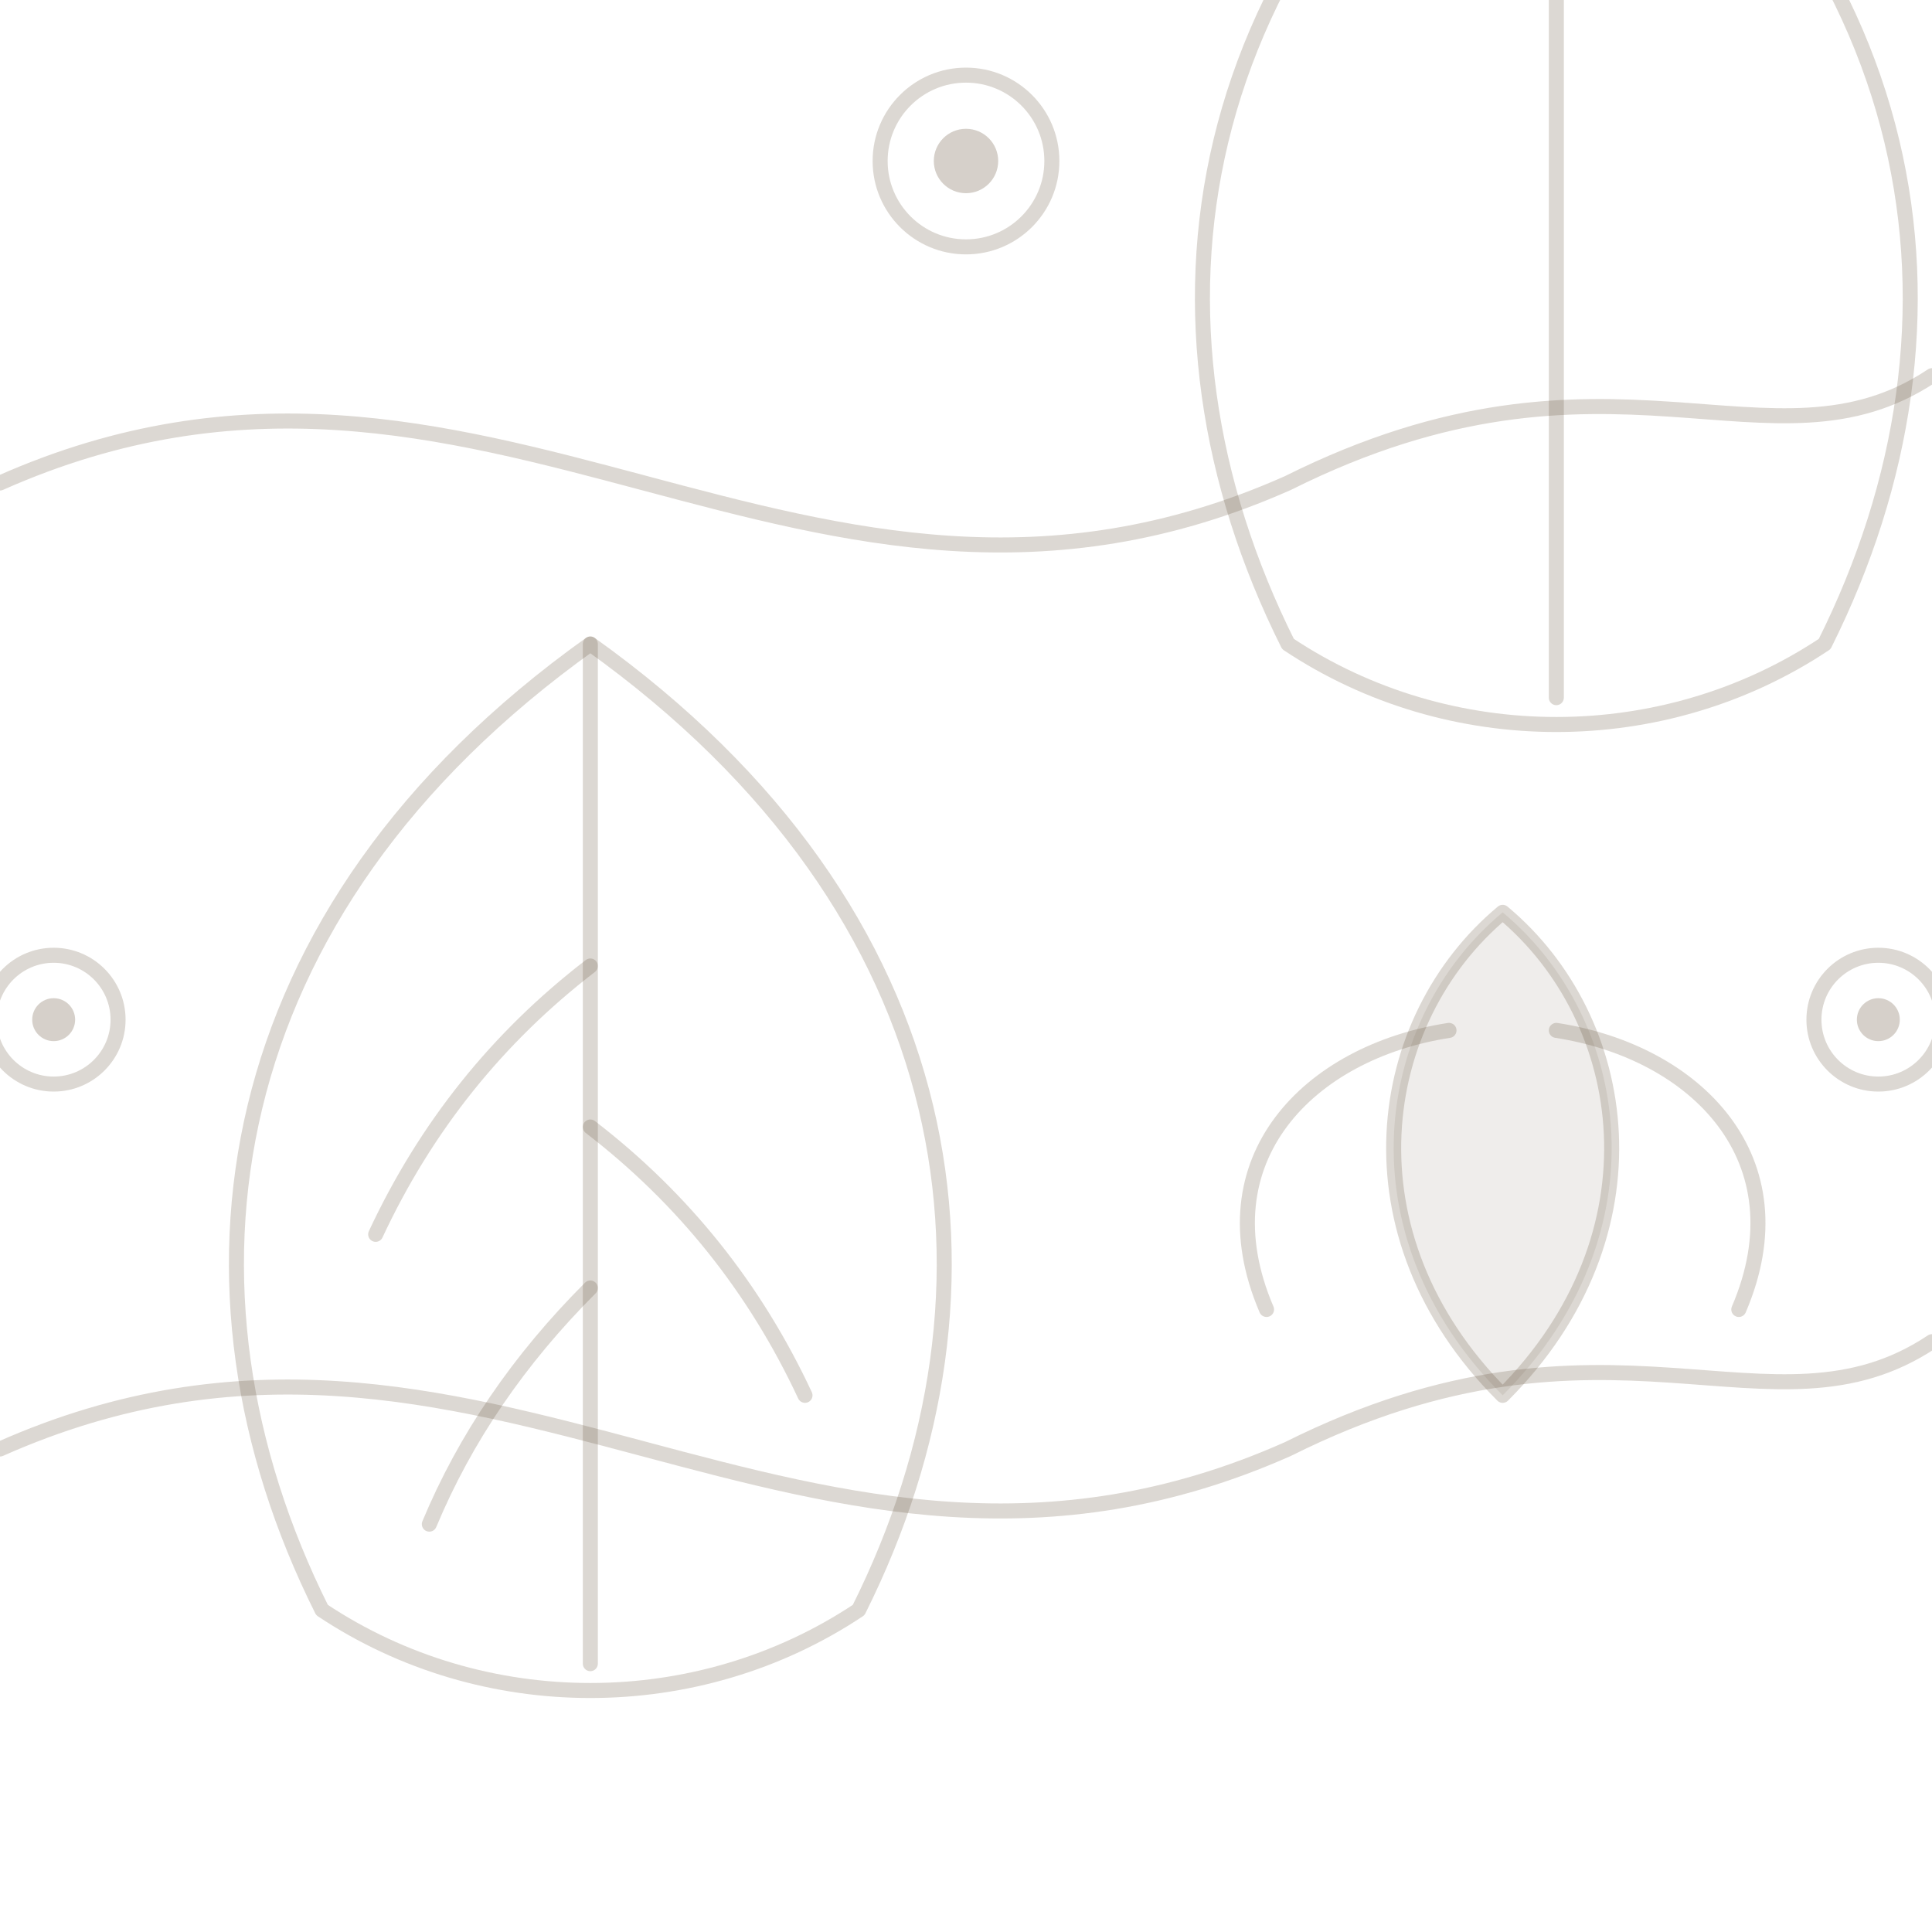
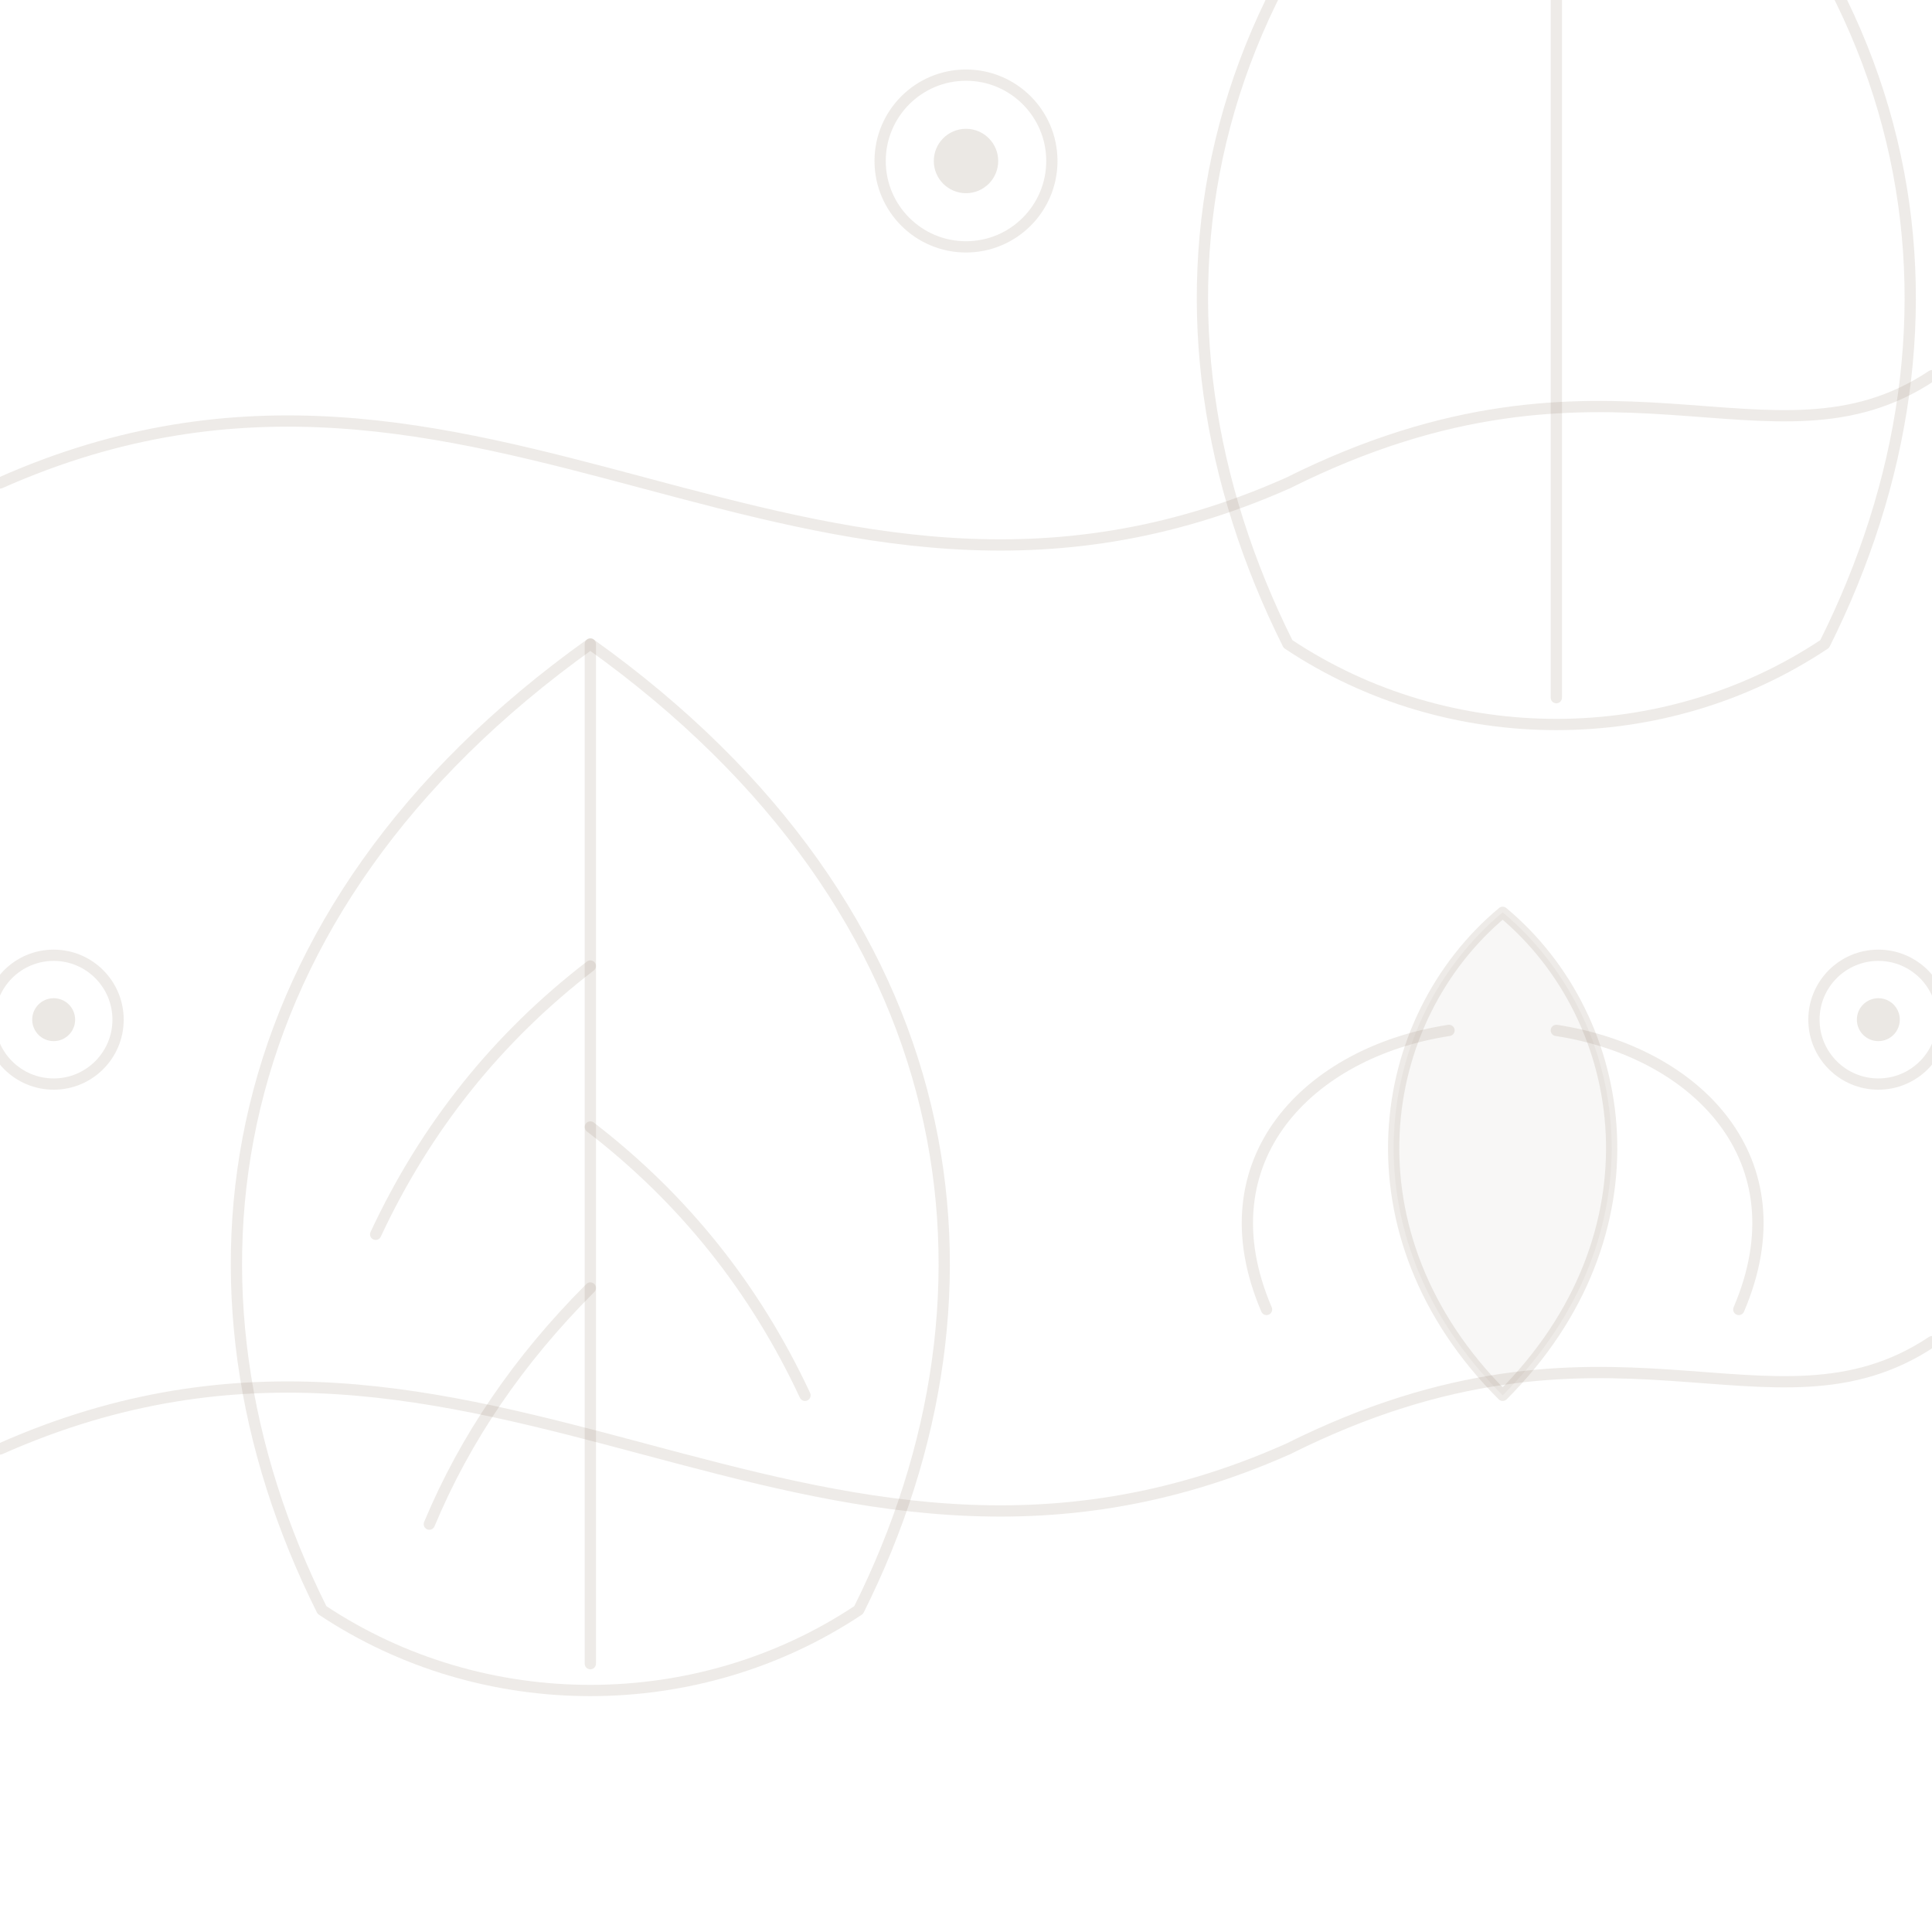
<svg xmlns="http://www.w3.org/2000/svg" width="180" height="180" viewBox="0 0 180 180">
  <defs>
    <style>
-       .pat-line { stroke: #523c21; stroke-width: 1.4; stroke-linecap: round; stroke-linejoin: round; fill: none; opacity: 0.20; }
-       .pat-fill { fill: #523c21; opacity: 0.09; }
-       .pat-dot { fill: #523c21; opacity: 0.24; }
+       .pat-line { stroke: #6f583c; stroke-width: 1.05; stroke-linecap: round; stroke-linejoin: round; fill: none; opacity: 0.12; }
+       .pat-fill { fill: #6f583c; opacity: 0.05; }
+       .pat-dot { fill: #6f583c; opacity: 0.14; }
    </style>
  </defs>
  <path class="pat-line" d="M 30 150 C 15 120 20 85 55 60 C 90 85 95 120 80 150 C 65 160 45 160 30 150 Z" />
  <path class="pat-line" d="M 55 60 Q 55 105 55 155" />
  <path class="pat-line" d="M 55 90 Q 42 100 35 115" />
  <path class="pat-line" d="M 55 105 Q 68 115 75 130" />
  <path class="pat-line" d="M 55 120 Q 45 130 40 142" />
  <path class="pat-line" d="M 120 60 C 105 30 110 -5 145 -30 C 180 -5 185 30 170 60 C 155 70 135 70 120 60 Z" />
  <path class="pat-line" d="M 145 -30 Q 145 15 145 65" />
  <path class="pat-line" d="M 0 45 C 45 25 75 65 120 45 C 150 30 165 45 180 35" />
  <path class="pat-line" d="M 0 135 C 45 115 75 155 120 135 C 150 120 165 135 180 125" />
  <path class="pat-line" d="M 140 130 C 125 115 128 95 140 85 C 152 95 155 115 140 130 Z" />
  <path class="pat-fill" d="M 140 130 C 125 115 128 95 140 85 C 152 95 155 115 140 130 Z" />
  <path class="pat-line" d="M 118 122 C 112 108 122 98 135 96" />
  <path class="pat-line" d="M 162 122 C 168 108 158 98 145 96" />
  <circle class="pat-line" cx="90" cy="15" r="8" />
  <circle class="pat-dot" cx="90" cy="15" r="3" />
  <circle class="pat-line" cx="5" cy="95" r="6" />
  <circle class="pat-dot" cx="5" cy="95" r="2" />
  <circle class="pat-line" cx="175" cy="95" r="6" />
  <circle class="pat-dot" cx="175" cy="95" r="2" />
</svg>
